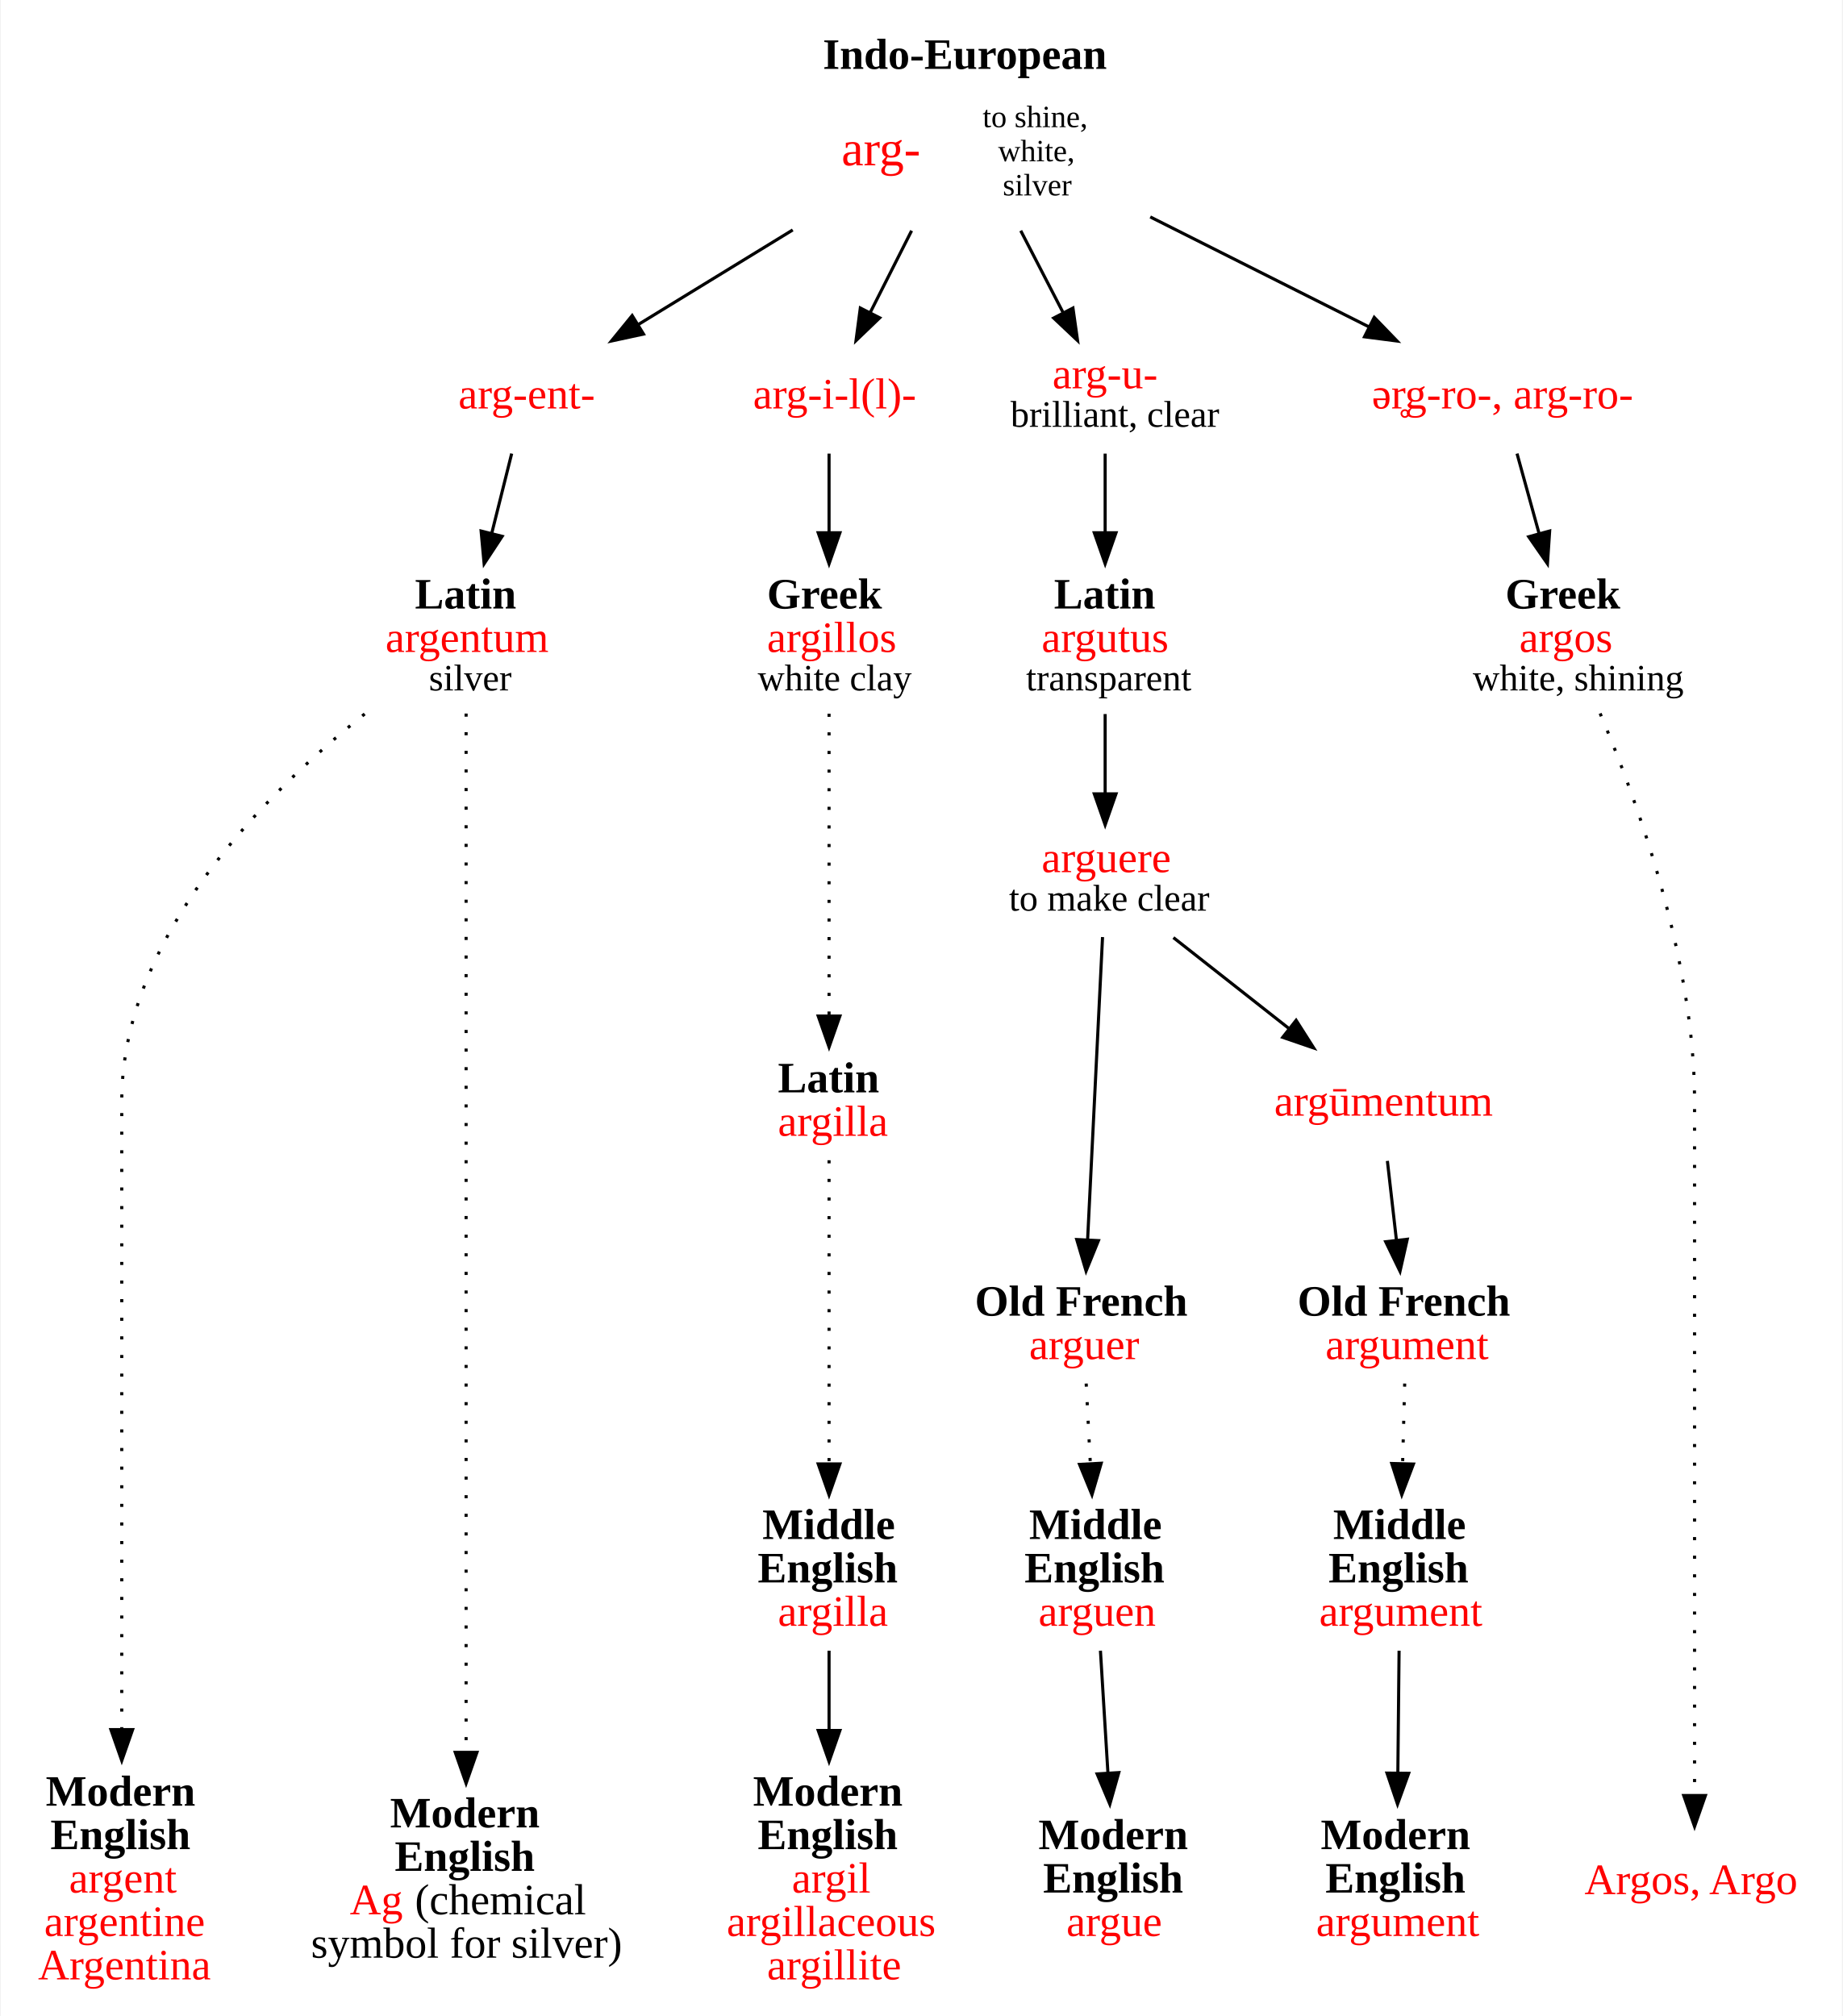
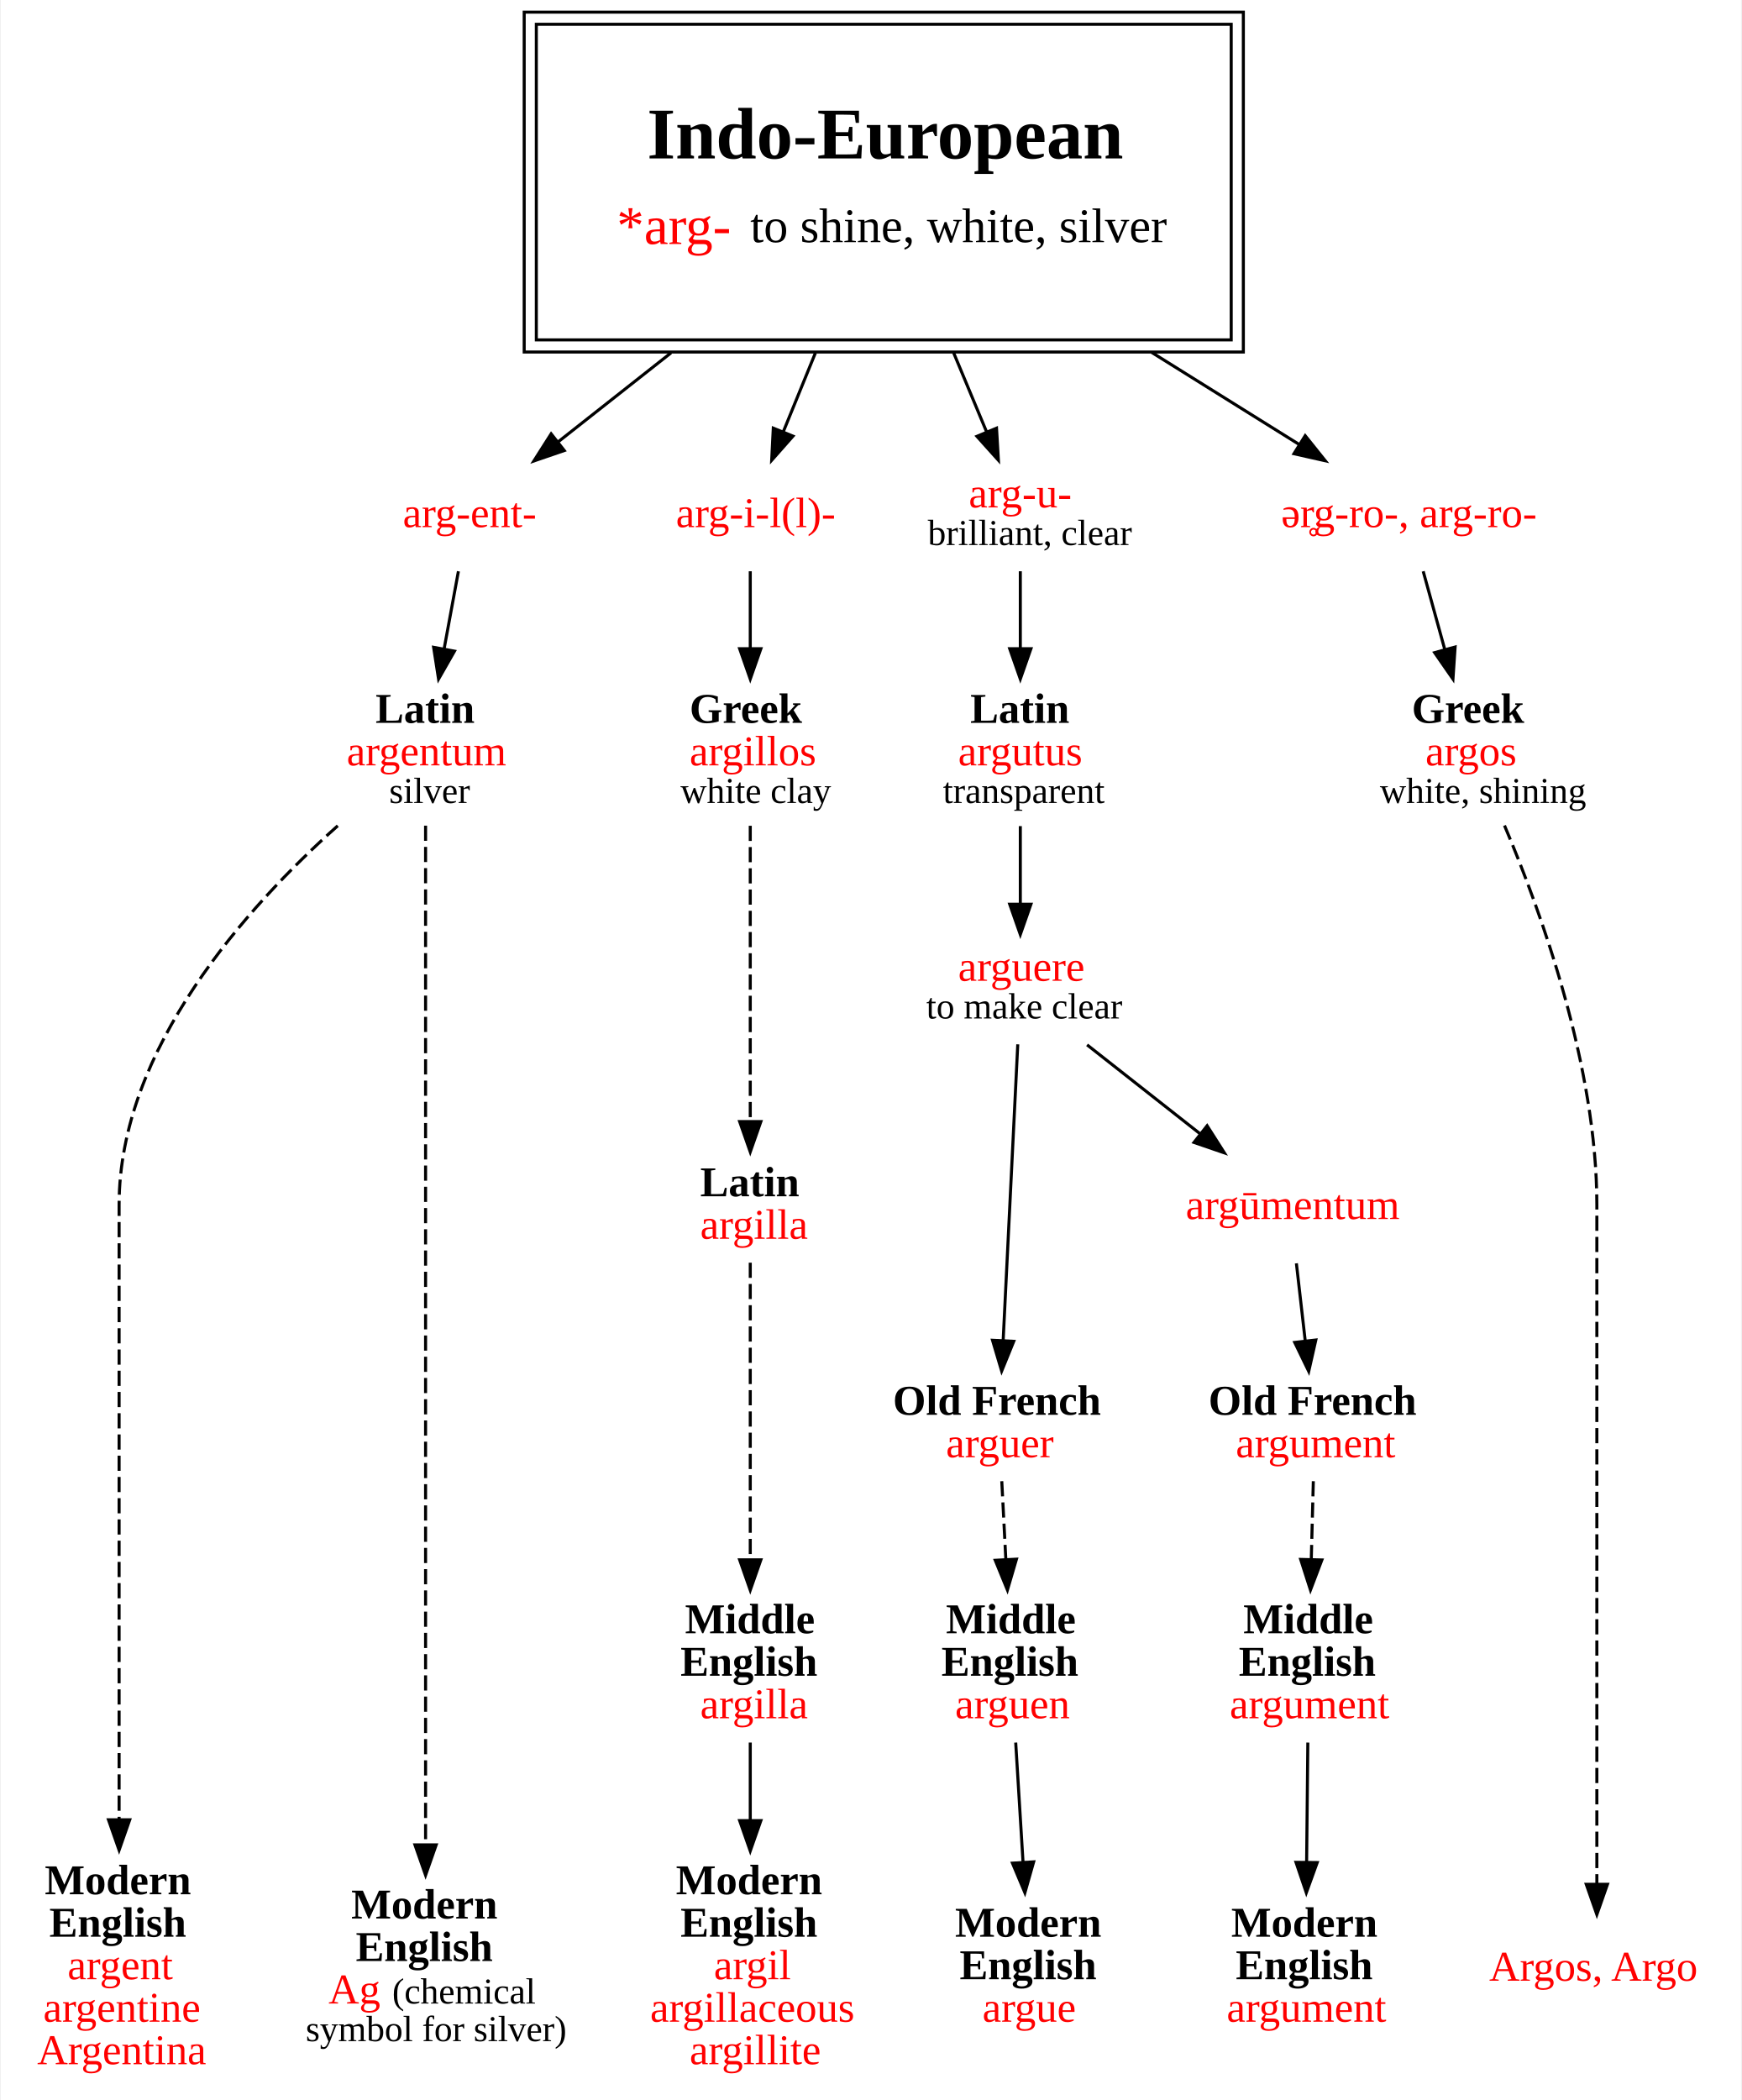
- <svg xmlns="http://www.w3.org/2000/svg" width="594pt" height="650pt" viewBox="0.00 0.00 593.50 650.00">
-   <g id="graph0" class="graph" transform="scale(1 1) rotate(0) translate(4 646)">
-     <polygon fill="white" stroke="transparent" points="-4,4 -4,-646 589.5,-646 589.5,4 -4,4" />
+ <svg xmlns="http://www.w3.org/2000/svg" xmlns:xlink="http://www.w3.org/1999/xlink" width="574pt" height="692pt" viewBox="0.00 0.00 573.50 692.00">
+   <g id="graph0" class="graph" transform="scale(1 1) rotate(0) translate(4 688)">
+     <polygon fill="white" stroke="transparent" points="-4,4 -4,-688 569.5,-688 569.5,4 -4,4" />
    <g id="node1" class="node">
-       <text text-anchor="start" x="261" y="-623.8" font-family="Times New Roman,serif" font-weight="bold" font-size="14.00">Indo-European</text>
-       <text text-anchor="start" x="267" y="-592.7" font-family="Times New Roman,serif" font-size="16.00" fill="red">arg-</text>
-       <text text-anchor="start" x="312.5" y="-605" font-family="Times New Roman,serif" font-size="10.00">to shine,</text>
-       <text text-anchor="start" x="317.5" y="-594" font-family="Times New Roman,serif" font-size="10.00">white,</text>
-       <text text-anchor="start" x="319" y="-583" font-family="Times New Roman,serif" font-size="10.00">silver</text>
+       <g id="a_node1">
+         <a xlink:title="Indo-European &quot;*arg-&quot; to shine, white, silver">
+           <polygon fill="none" stroke="black" points="401.5,-680 172.5,-680 172.5,-576 401.5,-576 401.5,-680" />
+           <polygon fill="none" stroke="black" points="405.5,-684 168.5,-684 168.5,-572 405.5,-572 405.5,-684" />
+           <text text-anchor="start" x="209" y="-635.8" font-family="Times New Roman,serif" font-weight="bold" font-size="24.00">Indo-European</text>
+           <text text-anchor="start" x="199" y="-607.6" font-family="Times New Roman,serif" font-size="18.00" fill="red">*arg-</text>
+           <text text-anchor="start" x="243" y="-608.2" font-family="Times New Roman,serif" font-size="16.00">to shine, white, silver</text>
+         </a>
+       </g>
    </g>
    <g id="node2" class="node">
-       <text text-anchor="start" x="143.5" y="-514.3" font-family="Times New Roman,serif" font-size="14.00" fill="red">arg-ent-</text>
+       <text text-anchor="start" x="128.5" y="-514.3" font-family="Times New Roman,serif" font-size="14.00" fill="red">arg-ent-</text>
    </g>
    <g id="edge1" class="edge">
-       <path fill="none" stroke="black" d="M251.29,-571.86C234.53,-561.6 216.58,-550.6 201.41,-541.31" />
-       <polygon fill="black" stroke="black" points="203.19,-538.29 192.84,-536.05 199.53,-544.26 203.19,-538.29" />
+       <path fill="none" stroke="black" d="M216.89,-571.73C203.78,-561.4 190.74,-551.12 179.71,-542.42" />
+       <polygon fill="black" stroke="black" points="181.71,-539.54 171.69,-536.1 177.38,-545.04 181.71,-539.54" />
    </g>
    <g id="node3" class="node">
-       <text text-anchor="start" x="238.5" y="-514.3" font-family="Times New Roman,serif" font-size="14.00" fill="red">arg-i-l(l)-</text>
+       <text text-anchor="start" x="218.5" y="-514.3" font-family="Times New Roman,serif" font-size="14.00" fill="red">arg-i-l(l)-</text>
    </g>
    <g id="edge2" class="edge">
-       <path fill="none" stroke="black" d="M289.61,-571.62C285.19,-562.88 280.51,-553.62 276.33,-545.35" />
-       <polygon fill="black" stroke="black" points="279.33,-543.53 271.69,-536.19 273.08,-546.69 279.33,-543.53" />
+       <path fill="none" stroke="black" d="M264.48,-571.73C260.8,-562.68 257.13,-553.68 253.9,-545.75" />
+       <polygon fill="black" stroke="black" points="257.08,-544.28 250.06,-536.34 250.59,-546.92 257.08,-544.28" />
    </g>
    <g id="node4" class="node">
-       <text text-anchor="start" x="335" y="-520.8" font-family="Times New Roman,serif" font-size="14.00" fill="red">arg-u-</text>
-       <text text-anchor="start" x="321.5" y="-508.4" font-family="Times New Roman,serif" font-size="12.00">brilliant, clear</text>
+       <text text-anchor="start" x="315" y="-520.8" font-family="Times New Roman,serif" font-size="14.00" fill="red">arg-u-</text>
+       <text text-anchor="start" x="301.5" y="-508.4" font-family="Times New Roman,serif" font-size="12.00">brilliant, clear</text>
    </g>
    <g id="edge3" class="edge">
-       <path fill="none" stroke="black" d="M324.79,-571.62C329.35,-562.78 334.2,-553.42 338.51,-545.08" />
-       <polygon fill="black" stroke="black" points="341.62,-546.68 343.11,-536.19 335.41,-543.46 341.62,-546.68" />
+       <path fill="none" stroke="black" d="M310.03,-571.73C313.8,-562.68 317.55,-553.68 320.86,-545.75" />
+       <polygon fill="black" stroke="black" points="324.16,-546.91 324.78,-536.34 317.7,-544.22 324.16,-546.91" />
    </g>
    <g id="node5" class="node">
-       <text text-anchor="start" x="438" y="-514.3" font-family="Times New Roman,serif" font-size="14.00" fill="red">ər̥g-ro-, arg-ro-</text>
+       <text text-anchor="start" x="418" y="-514.3" font-family="Times New Roman,serif" font-size="14.00" fill="red">ər̥g-ro-, arg-ro-</text>
    </g>
    <g id="edge4" class="edge">
-       <path fill="none" stroke="black" d="M366.54,-576.06C389.69,-564.41 415.72,-551.33 437,-540.63" />
-       <polygon fill="black" stroke="black" points="438.74,-543.67 446.1,-536.05 435.6,-537.41 438.74,-543.67" />
+       <path fill="none" stroke="black" d="M375.27,-571.89C392.52,-561.13 409.67,-550.42 423.99,-541.48" />
+       <polygon fill="black" stroke="black" points="425.88,-544.43 432.51,-536.16 422.17,-538.49 425.88,-544.43" />
    </g>
    <g id="node6" class="node">
-       <text text-anchor="start" x="129.5" y="-449.8" font-family="Times New Roman,serif" font-weight="bold" font-size="14.00">Latin</text>
-       <text text-anchor="start" x="120" y="-435.8" font-family="Times New Roman,serif" font-size="14.00" fill="red">argentum</text>
-       <text text-anchor="start" x="134" y="-423.4" font-family="Times New Roman,serif" font-size="12.00">silver</text>
+       <text text-anchor="start" x="119.5" y="-449.8" font-family="Times New Roman,serif" font-weight="bold" font-size="14.00">Latin</text>
+       <text text-anchor="start" x="110" y="-435.8" font-family="Times New Roman,serif" font-size="14.00" fill="red">argentum</text>
+       <text text-anchor="start" x="124" y="-423.4" font-family="Times New Roman,serif" font-size="12.00">silver</text>
    </g>
    <g id="edge5" class="edge">
-       <path fill="none" stroke="black" d="M160.69,-499.75C158.78,-492.12 156.47,-482.87 154.25,-473.99" />
-       <polygon fill="black" stroke="black" points="157.63,-473.08 151.81,-464.23 150.84,-474.78 157.63,-473.08" />
+       <path fill="none" stroke="black" d="M146.82,-499.75C145.43,-492.2 143.75,-483.07 142.13,-474.28" />
+       <polygon fill="black" stroke="black" points="145.53,-473.43 140.28,-464.23 138.65,-474.7 145.53,-473.43" />
    </g>
    <g id="node18" class="node">
-       <text text-anchor="start" x="243" y="-449.8" font-family="Times New Roman,serif" font-weight="bold" font-size="14.00">Greek</text>
-       <text text-anchor="start" x="243" y="-435.8" font-family="Times New Roman,serif" font-size="14.00" fill="red">argillos</text>
-       <text text-anchor="start" x="240" y="-423.4" font-family="Times New Roman,serif" font-size="12.00">white clay</text>
+       <text text-anchor="start" x="223" y="-449.8" font-family="Times New Roman,serif" font-weight="bold" font-size="14.00">Greek</text>
+       <text text-anchor="start" x="223" y="-435.8" font-family="Times New Roman,serif" font-size="14.00" fill="red">argillos</text>
+       <text text-anchor="start" x="220" y="-423.4" font-family="Times New Roman,serif" font-size="12.00">white clay</text>
    </g>
    <g id="edge17" class="edge">
-       <path fill="none" stroke="black" d="M263,-499.75C263,-492.2 263,-483.07 263,-474.28" />
-       <polygon fill="black" stroke="black" points="266.5,-474.23 263,-464.23 259.5,-474.23 266.5,-474.23" />
+       <path fill="none" stroke="black" d="M243,-499.75C243,-492.2 243,-483.07 243,-474.28" />
+       <polygon fill="black" stroke="black" points="246.5,-474.23 243,-464.23 239.5,-474.23 246.5,-474.23" />
    </g>
    <g id="node9" class="node">
-       <text text-anchor="start" x="335.5" y="-449.8" font-family="Times New Roman,serif" font-weight="bold" font-size="14.00">Latin</text>
-       <text text-anchor="start" x="331.5" y="-435.8" font-family="Times New Roman,serif" font-size="14.00" fill="red">argutus</text>
-       <text text-anchor="start" x="326.5" y="-423.4" font-family="Times New Roman,serif" font-size="12.00">transparent</text>
+       <text text-anchor="start" x="315.5" y="-449.8" font-family="Times New Roman,serif" font-weight="bold" font-size="14.00">Latin</text>
+       <text text-anchor="start" x="311.5" y="-435.8" font-family="Times New Roman,serif" font-size="14.00" fill="red">argutus</text>
+       <text text-anchor="start" x="306.5" y="-423.4" font-family="Times New Roman,serif" font-size="12.00">transparent</text>
    </g>
    <g id="edge8" class="edge">
-       <path fill="none" stroke="black" d="M352,-499.75C352,-492.2 352,-483.07 352,-474.28" />
-       <polygon fill="black" stroke="black" points="355.5,-474.23 352,-464.23 348.5,-474.23 355.5,-474.23" />
+       <path fill="none" stroke="black" d="M332,-499.75C332,-492.2 332,-483.07 332,-474.28" />
+       <polygon fill="black" stroke="black" points="335.5,-474.23 332,-464.23 328.5,-474.23 335.5,-474.23" />
    </g>
    <g id="node22" class="node">
-       <text text-anchor="start" x="481" y="-449.8" font-family="Times New Roman,serif" font-weight="bold" font-size="14.00">Greek</text>
-       <text text-anchor="start" x="485.5" y="-435.8" font-family="Times New Roman,serif" font-size="14.00" fill="red">argos</text>
-       <text text-anchor="start" x="470.5" y="-423.4" font-family="Times New Roman,serif" font-size="12.00">white, shining</text>
+       <text text-anchor="start" x="461" y="-449.8" font-family="Times New Roman,serif" font-weight="bold" font-size="14.00">Greek</text>
+       <text text-anchor="start" x="465.5" y="-435.8" font-family="Times New Roman,serif" font-size="14.00" fill="red">argos</text>
+       <text text-anchor="start" x="450.5" y="-423.4" font-family="Times New Roman,serif" font-size="12.00">white, shining</text>
    </g>
    <g id="edge21" class="edge">
-       <path fill="none" stroke="black" d="M484.77,-499.75C486.88,-492.12 489.43,-482.87 491.88,-473.99" />
-       <polygon fill="black" stroke="black" points="495.29,-474.8 494.58,-464.23 488.54,-472.94 495.29,-474.8" />
+       <path fill="none" stroke="black" d="M464.77,-499.75C466.88,-492.12 469.43,-482.87 471.88,-473.99" />
+       <polygon fill="black" stroke="black" points="475.29,-474.8 474.58,-464.23 468.54,-472.94 475.29,-474.8" />
    </g>
    <g id="node7" class="node">
      <text text-anchor="start" x="10.5" y="-63.8" font-family="Times New Roman,serif" font-weight="bold" font-size="14.00">Modern</text>
      <text text-anchor="start" x="12" y="-49.8" font-family="Times New Roman,serif" font-weight="bold" font-size="14.00">English</text>
      <text text-anchor="start" x="18" y="-35.8" font-family="Times New Roman,serif" font-size="14.00" fill="red">argent</text>
      <text text-anchor="start" x="10" y="-21.8" font-family="Times New Roman,serif" font-size="14.00" fill="red">argentine</text>
      <text text-anchor="start" x="8" y="-7.8" font-family="Times New Roman,serif" font-size="14.00" fill="red">Argentina</text>
    </g>
    <g id="edge6" class="edge">
-       <path fill="none" stroke="black" stroke-dasharray="1,5" d="M113.3,-415.8C80.55,-389.6 35,-343.67 35,-291 35,-291 35,-291 35,-217 35,-173.51 35,-124.01 35,-88.43" />
+       <path fill="none" stroke="black" stroke-dasharray="5,2" d="M107.06,-415.89C77.21,-389.26 35,-342.48 35,-291 35,-291 35,-291 35,-217 35,-173.51 35,-124.01 35,-88.43" />
      <polygon fill="black" stroke="black" points="38.5,-88.33 35,-78.33 31.5,-88.33 38.5,-88.33" />
    </g>
    <g id="node8" class="node">
-       <text text-anchor="start" x="121.5" y="-56.8" font-family="Times New Roman,serif" font-weight="bold" font-size="14.00">Modern</text>
-       <text text-anchor="start" x="123" y="-42.8" font-family="Times New Roman,serif" font-weight="bold" font-size="14.00">English</text>
-       <text text-anchor="start" x="108.5" y="-28.8" font-family="Times New Roman,serif" font-size="14.00" fill="red">Ag </text>
-       <text text-anchor="start" x="129.5" y="-28.8" font-family="Times New Roman,serif" font-size="14.00">(chemical</text>
-       <text text-anchor="start" x="96" y="-14.8" font-family="Times New Roman,serif" font-size="14.00">symbol for silver)</text>
+       <text text-anchor="start" x="111.5" y="-55.8" font-family="Times New Roman,serif" font-weight="bold" font-size="14.00">Modern</text>
+       <text text-anchor="start" x="113" y="-41.8" font-family="Times New Roman,serif" font-weight="bold" font-size="14.00">English</text>
+       <text text-anchor="start" x="104" y="-27.8" font-family="Times New Roman,serif" font-size="14.00" fill="red">Ag </text>
+       <text text-anchor="start" x="125" y="-27.8" font-family="Times New Roman,serif" font-size="12.00">(chemical</text>
+       <text text-anchor="start" x="96.5" y="-15.4" font-family="Times New Roman,serif" font-size="12.00">symbol for silver)</text>
    </g>
    <g id="edge7" class="edge">
-       <path fill="none" stroke="black" stroke-dasharray="1,5" d="M146,-415.93C146,-386.81 146,-335.19 146,-291 146,-291 146,-291 146,-217 146,-170.43 146,-116.97 146,-81.1" />
-       <polygon fill="black" stroke="black" points="149.5,-81.01 146,-71.01 142.5,-81.01 149.5,-81.01" />
+       <path fill="none" stroke="black" stroke-dasharray="5,2" d="M136,-415.93C136,-386.81 136,-335.19 136,-291 136,-291 136,-291 136,-217 136,-170.01 136,-116.01 136,-80.14" />
+       <polygon fill="black" stroke="black" points="139.5,-80.07 136,-70.07 132.5,-80.07 139.5,-80.07" />
    </g>
    <g id="node10" class="node">
-       <text text-anchor="start" x="331.5" y="-364.8" font-family="Times New Roman,serif" font-size="14.00" fill="red">arguere</text>
-       <text text-anchor="start" x="321" y="-352.4" font-family="Times New Roman,serif" font-size="12.00">to make clear</text>
+       <text text-anchor="start" x="311.5" y="-364.8" font-family="Times New Roman,serif" font-size="14.00" fill="red">arguere</text>
+       <text text-anchor="start" x="301" y="-352.4" font-family="Times New Roman,serif" font-size="12.00">to make clear</text>
    </g>
    <g id="edge9" class="edge">
-       <path fill="none" stroke="black" d="M352,-415.78C352,-407.68 352,-398.52 352,-390.12" />
-       <polygon fill="black" stroke="black" points="355.5,-390.04 352,-380.04 348.5,-390.04 355.5,-390.04" />
+       <path fill="none" stroke="black" d="M332,-415.78C332,-407.68 332,-398.52 332,-390.12" />
+       <polygon fill="black" stroke="black" points="335.5,-390.04 332,-380.04 328.5,-390.04 335.5,-390.04" />
    </g>
    <g id="node11" class="node">
-       <text text-anchor="start" x="310" y="-221.8" font-family="Times New Roman,serif" font-weight="bold" font-size="14.00">Old French</text>
-       <text text-anchor="start" x="327.5" y="-207.8" font-family="Times New Roman,serif" font-size="14.00" fill="red">arguer</text>
+       <text text-anchor="start" x="290" y="-221.8" font-family="Times New Roman,serif" font-weight="bold" font-size="14.00">Old French</text>
+       <text text-anchor="start" x="307.5" y="-207.8" font-family="Times New Roman,serif" font-size="14.00" fill="red">arguer</text>
    </g>
    <g id="edge10" class="edge">
-       <path fill="none" stroke="black" d="M351.16,-343.87C349.96,-319.67 347.77,-275.21 346.35,-246.39" />
-       <polygon fill="black" stroke="black" points="349.84,-246 345.85,-236.19 342.84,-246.35 349.84,-246" />
+       <path fill="none" stroke="black" d="M331.16,-343.87C329.96,-319.67 327.77,-275.21 326.35,-246.39" />
+       <polygon fill="black" stroke="black" points="329.84,-246 325.85,-236.19 322.84,-246.35 329.84,-246" />
    </g>
    <g id="node14" class="node">
-       <text text-anchor="start" x="406.5" y="-286.3" font-family="Times New Roman,serif" font-size="14.00" fill="red">argūmentum</text>
+       <text text-anchor="start" x="386.5" y="-286.3" font-family="Times New Roman,serif" font-size="14.00" fill="red">argūmentum</text>
    </g>
    <g id="edge13" class="edge">
-       <path fill="none" stroke="black" d="M374,-343.7C385.21,-334.88 399,-324.03 411.15,-314.47" />
-       <polygon fill="black" stroke="black" points="413.56,-317.04 419.25,-308.1 409.23,-311.54 413.56,-317.04" />
+       <path fill="none" stroke="black" d="M354,-343.7C365.21,-334.88 379,-324.03 391.15,-314.47" />
+       <polygon fill="black" stroke="black" points="393.56,-317.04 399.25,-308.1 389.23,-311.54 393.56,-317.04" />
    </g>
    <g id="node12" class="node">
-       <text text-anchor="start" x="327.5" y="-149.8" font-family="Times New Roman,serif" font-weight="bold" font-size="14.00">Middle</text>
-       <text text-anchor="start" x="326" y="-135.8" font-family="Times New Roman,serif" font-weight="bold" font-size="14.00">English</text>
-       <text text-anchor="start" x="330.5" y="-121.8" font-family="Times New Roman,serif" font-size="14.00" fill="red">arguen</text>
+       <text text-anchor="start" x="307.5" y="-149.8" font-family="Times New Roman,serif" font-weight="bold" font-size="14.00">Middle</text>
+       <text text-anchor="start" x="306" y="-135.8" font-family="Times New Roman,serif" font-weight="bold" font-size="14.00">English</text>
+       <text text-anchor="start" x="310.5" y="-121.8" font-family="Times New Roman,serif" font-size="14.00" fill="red">arguen</text>
    </g>
    <g id="edge11" class="edge">
-       <path fill="none" stroke="black" stroke-dasharray="1,5" d="M345.89,-199.91C346.28,-192.33 346.76,-183.13 347.22,-174.23" />
-       <polygon fill="black" stroke="black" points="350.73,-174.22 347.75,-164.05 343.74,-173.85 350.73,-174.22" />
+       <path fill="none" stroke="black" stroke-dasharray="5,2" d="M325.89,-199.91C326.28,-192.33 326.76,-183.13 327.22,-174.23" />
+       <polygon fill="black" stroke="black" points="330.73,-174.22 327.75,-164.05 323.74,-173.85 330.73,-174.22" />
    </g>
    <g id="node13" class="node">
-       <text text-anchor="start" x="330.5" y="-49.8" font-family="Times New Roman,serif" font-weight="bold" font-size="14.00">Modern</text>
-       <text text-anchor="start" x="332" y="-35.8" font-family="Times New Roman,serif" font-weight="bold" font-size="14.00">English</text>
-       <text text-anchor="start" x="339.5" y="-21.8" font-family="Times New Roman,serif" font-size="14.00" fill="red">argue</text>
+       <text text-anchor="start" x="310.5" y="-49.8" font-family="Times New Roman,serif" font-weight="bold" font-size="14.00">Modern</text>
+       <text text-anchor="start" x="312" y="-35.8" font-family="Times New Roman,serif" font-weight="bold" font-size="14.00">English</text>
+       <text text-anchor="start" x="319.5" y="-21.8" font-family="Times New Roman,serif" font-size="14.00" fill="red">argue</text>
    </g>
    <g id="edge12" class="edge">
-       <path fill="none" stroke="black" d="M350.48,-113.78C351.21,-101.88 352.1,-87.34 352.9,-74.32" />
-       <polygon fill="black" stroke="black" points="356.4,-74.48 353.51,-64.29 349.41,-74.05 356.4,-74.48" />
+       <path fill="none" stroke="black" d="M330.48,-113.78C331.21,-101.88 332.1,-87.34 332.9,-74.32" />
+       <polygon fill="black" stroke="black" points="336.4,-74.48 333.51,-64.29 329.41,-74.05 336.4,-74.48" />
    </g>
    <g id="node15" class="node">
-       <text text-anchor="start" x="414" y="-221.8" font-family="Times New Roman,serif" font-weight="bold" font-size="14.00">Old French</text>
-       <text text-anchor="start" x="423" y="-207.8" font-family="Times New Roman,serif" font-size="14.00" fill="red">argument</text>
+       <text text-anchor="start" x="394" y="-221.8" font-family="Times New Roman,serif" font-weight="bold" font-size="14.00">Old French</text>
+       <text text-anchor="start" x="403" y="-207.8" font-family="Times New Roman,serif" font-size="14.00" fill="red">argument</text>
    </g>
    <g id="edge14" class="edge">
-       <path fill="none" stroke="black" d="M442.98,-271.7C443.86,-263.98 444.92,-254.71 445.9,-246.11" />
-       <polygon fill="black" stroke="black" points="449.39,-246.44 447.05,-236.1 442.43,-245.64 449.39,-246.44" />
+       <path fill="none" stroke="black" d="M422.98,-271.7C423.86,-263.98 424.92,-254.71 425.9,-246.11" />
+       <polygon fill="black" stroke="black" points="429.39,-246.44 427.05,-236.1 422.43,-245.64 429.39,-246.44" />
    </g>
    <g id="node16" class="node">
-       <text text-anchor="start" x="425.5" y="-149.8" font-family="Times New Roman,serif" font-weight="bold" font-size="14.00">Middle</text>
-       <text text-anchor="start" x="424" y="-135.8" font-family="Times New Roman,serif" font-weight="bold" font-size="14.00">English</text>
-       <text text-anchor="start" x="421" y="-121.8" font-family="Times New Roman,serif" font-size="14.00" fill="red">argument</text>
+       <text text-anchor="start" x="405.5" y="-149.8" font-family="Times New Roman,serif" font-weight="bold" font-size="14.00">Middle</text>
+       <text text-anchor="start" x="404" y="-135.8" font-family="Times New Roman,serif" font-weight="bold" font-size="14.00">English</text>
+       <text text-anchor="start" x="401" y="-121.8" font-family="Times New Roman,serif" font-size="14.00" fill="red">argument</text>
    </g>
    <g id="edge15" class="edge">
-       <path fill="none" stroke="black" stroke-dasharray="1,5" d="M448.56,-199.91C448.36,-192.33 448.12,-183.13 447.89,-174.23" />
-       <polygon fill="black" stroke="black" points="451.38,-173.96 447.62,-164.05 444.39,-174.14 451.38,-173.96" />
+       <path fill="none" stroke="black" stroke-dasharray="5,2" d="M428.56,-199.91C428.36,-192.33 428.12,-183.13 427.89,-174.23" />
+       <polygon fill="black" stroke="black" points="431.38,-173.96 427.62,-164.05 424.39,-174.14 431.38,-173.96" />
    </g>
    <g id="node17" class="node">
-       <text text-anchor="start" x="421.5" y="-49.8" font-family="Times New Roman,serif" font-weight="bold" font-size="14.00">Modern</text>
-       <text text-anchor="start" x="423" y="-35.8" font-family="Times New Roman,serif" font-weight="bold" font-size="14.00">English</text>
-       <text text-anchor="start" x="420" y="-21.8" font-family="Times New Roman,serif" font-size="14.00" fill="red">argument</text>
+       <text text-anchor="start" x="401.5" y="-49.8" font-family="Times New Roman,serif" font-weight="bold" font-size="14.00">Modern</text>
+       <text text-anchor="start" x="403" y="-35.8" font-family="Times New Roman,serif" font-weight="bold" font-size="14.00">English</text>
+       <text text-anchor="start" x="400" y="-21.8" font-family="Times New Roman,serif" font-size="14.00" fill="red">argument</text>
    </g>
    <g id="edge16" class="edge">
-       <path fill="none" stroke="black" d="M446.75,-113.78C446.63,-101.88 446.48,-87.34 446.35,-74.32" />
-       <polygon fill="black" stroke="black" points="449.85,-74.25 446.25,-64.29 442.85,-74.32 449.85,-74.25" />
+       <path fill="none" stroke="black" d="M426.75,-113.78C426.63,-101.88 426.48,-87.34 426.35,-74.32" />
+       <polygon fill="black" stroke="black" points="429.85,-74.25 426.25,-64.29 422.85,-74.32 429.85,-74.25" />
    </g>
    <g id="node19" class="node">
-       <text text-anchor="start" x="246.5" y="-293.8" font-family="Times New Roman,serif" font-weight="bold" font-size="14.00">Latin</text>
-       <text text-anchor="start" x="246.5" y="-279.8" font-family="Times New Roman,serif" font-size="14.00" fill="red">argilla</text>
+       <text text-anchor="start" x="226.5" y="-293.8" font-family="Times New Roman,serif" font-weight="bold" font-size="14.00">Latin</text>
+       <text text-anchor="start" x="226.5" y="-279.8" font-family="Times New Roman,serif" font-size="14.00" fill="red">argilla</text>
    </g>
    <g id="edge18" class="edge">
-       <path fill="none" stroke="black" stroke-dasharray="1,5" d="M263,-415.88C263,-389.61 263,-346.76 263,-318.72" />
-       <polygon fill="black" stroke="black" points="266.5,-318.41 263,-308.41 259.5,-318.41 266.5,-318.41" />
+       <path fill="none" stroke="black" stroke-dasharray="5,2" d="M243,-415.88C243,-389.61 243,-346.76 243,-318.72" />
+       <polygon fill="black" stroke="black" points="246.5,-318.41 243,-308.41 239.5,-318.41 246.5,-318.41" />
    </g>
    <g id="node20" class="node">
-       <text text-anchor="start" x="241.5" y="-149.8" font-family="Times New Roman,serif" font-weight="bold" font-size="14.00">Middle</text>
-       <text text-anchor="start" x="240" y="-135.8" font-family="Times New Roman,serif" font-weight="bold" font-size="14.00">English</text>
-       <text text-anchor="start" x="246.5" y="-121.8" font-family="Times New Roman,serif" font-size="14.00" fill="red">argilla</text>
+       <text text-anchor="start" x="221.5" y="-149.8" font-family="Times New Roman,serif" font-weight="bold" font-size="14.00">Middle</text>
+       <text text-anchor="start" x="220" y="-135.8" font-family="Times New Roman,serif" font-weight="bold" font-size="14.00">English</text>
+       <text text-anchor="start" x="226.5" y="-121.8" font-family="Times New Roman,serif" font-size="14.00" fill="red">argilla</text>
    </g>
    <g id="edge19" class="edge">
-       <path fill="none" stroke="black" stroke-dasharray="1,5" d="M263,-271.91C263,-248.18 263,-204.74 263,-174.21" />
-       <polygon fill="black" stroke="black" points="266.5,-174 263,-164 259.5,-174 266.5,-174" />
+       <path fill="none" stroke="black" stroke-dasharray="5,2" d="M243,-271.91C243,-248.18 243,-204.74 243,-174.21" />
+       <polygon fill="black" stroke="black" points="246.5,-174 243,-164 239.5,-174 246.5,-174" />
    </g>
    <g id="node21" class="node">
-       <text text-anchor="start" x="238.5" y="-63.8" font-family="Times New Roman,serif" font-weight="bold" font-size="14.00">Modern</text>
-       <text text-anchor="start" x="240" y="-49.8" font-family="Times New Roman,serif" font-weight="bold" font-size="14.00">English</text>
-       <text text-anchor="start" x="251" y="-35.8" font-family="Times New Roman,serif" font-size="14.00" fill="red">argil</text>
-       <text text-anchor="start" x="230" y="-21.8" font-family="Times New Roman,serif" font-size="14.00" fill="red">argillaceous</text>
-       <text text-anchor="start" x="243" y="-7.8" font-family="Times New Roman,serif" font-size="14.00" fill="red">argillite</text>
+       <text text-anchor="start" x="218.5" y="-63.8" font-family="Times New Roman,serif" font-weight="bold" font-size="14.00">Modern</text>
+       <text text-anchor="start" x="220" y="-49.8" font-family="Times New Roman,serif" font-weight="bold" font-size="14.00">English</text>
+       <text text-anchor="start" x="231" y="-35.8" font-family="Times New Roman,serif" font-size="14.00" fill="red">argil</text>
+       <text text-anchor="start" x="210" y="-21.8" font-family="Times New Roman,serif" font-size="14.00" fill="red">argillaceous</text>
+       <text text-anchor="start" x="223" y="-7.8" font-family="Times New Roman,serif" font-size="14.00" fill="red">argillite</text>
    </g>
    <g id="edge20" class="edge">
-       <path fill="none" stroke="black" d="M263,-113.78C263,-106.03 263,-97.17 263,-88.34" />
-       <polygon fill="black" stroke="black" points="266.5,-88.06 263,-78.06 259.5,-88.06 266.5,-88.06" />
+       <path fill="none" stroke="black" d="M243,-113.78C243,-106.03 243,-97.17 243,-88.34" />
+       <polygon fill="black" stroke="black" points="246.5,-88.06 243,-78.06 239.5,-88.06 246.5,-88.06" />
    </g>
    <g id="node23" class="node">
-       <text text-anchor="start" x="506.5" y="-35.3" font-family="Times New Roman,serif" font-size="14.00" fill="red">Argos, Argo</text>
+       <text text-anchor="start" x="486.5" y="-35.3" font-family="Times New Roman,serif" font-size="14.00" fill="red">Argos, Argo</text>
    </g>
    <g id="edge22" class="edge">
-       <path fill="none" stroke="black" stroke-dasharray="1,5" d="M511.56,-415.97C523.71,-387.31 542,-336.59 542,-291 542,-291 542,-291 542,-217 542,-164.04 542,-102.16 542,-67.38" />
-       <polygon fill="black" stroke="black" points="545.5,-67.09 542,-57.09 538.5,-67.09 545.5,-67.09" />
+       <path fill="none" stroke="black" stroke-dasharray="5,2" d="M491.56,-415.97C503.71,-387.31 522,-336.59 522,-291 522,-291 522,-291 522,-217 522,-164.04 522,-102.16 522,-67.38" />
+       <polygon fill="black" stroke="black" points="525.5,-67.09 522,-57.09 518.5,-67.09 525.5,-67.09" />
    </g>
  </g>
</svg>
